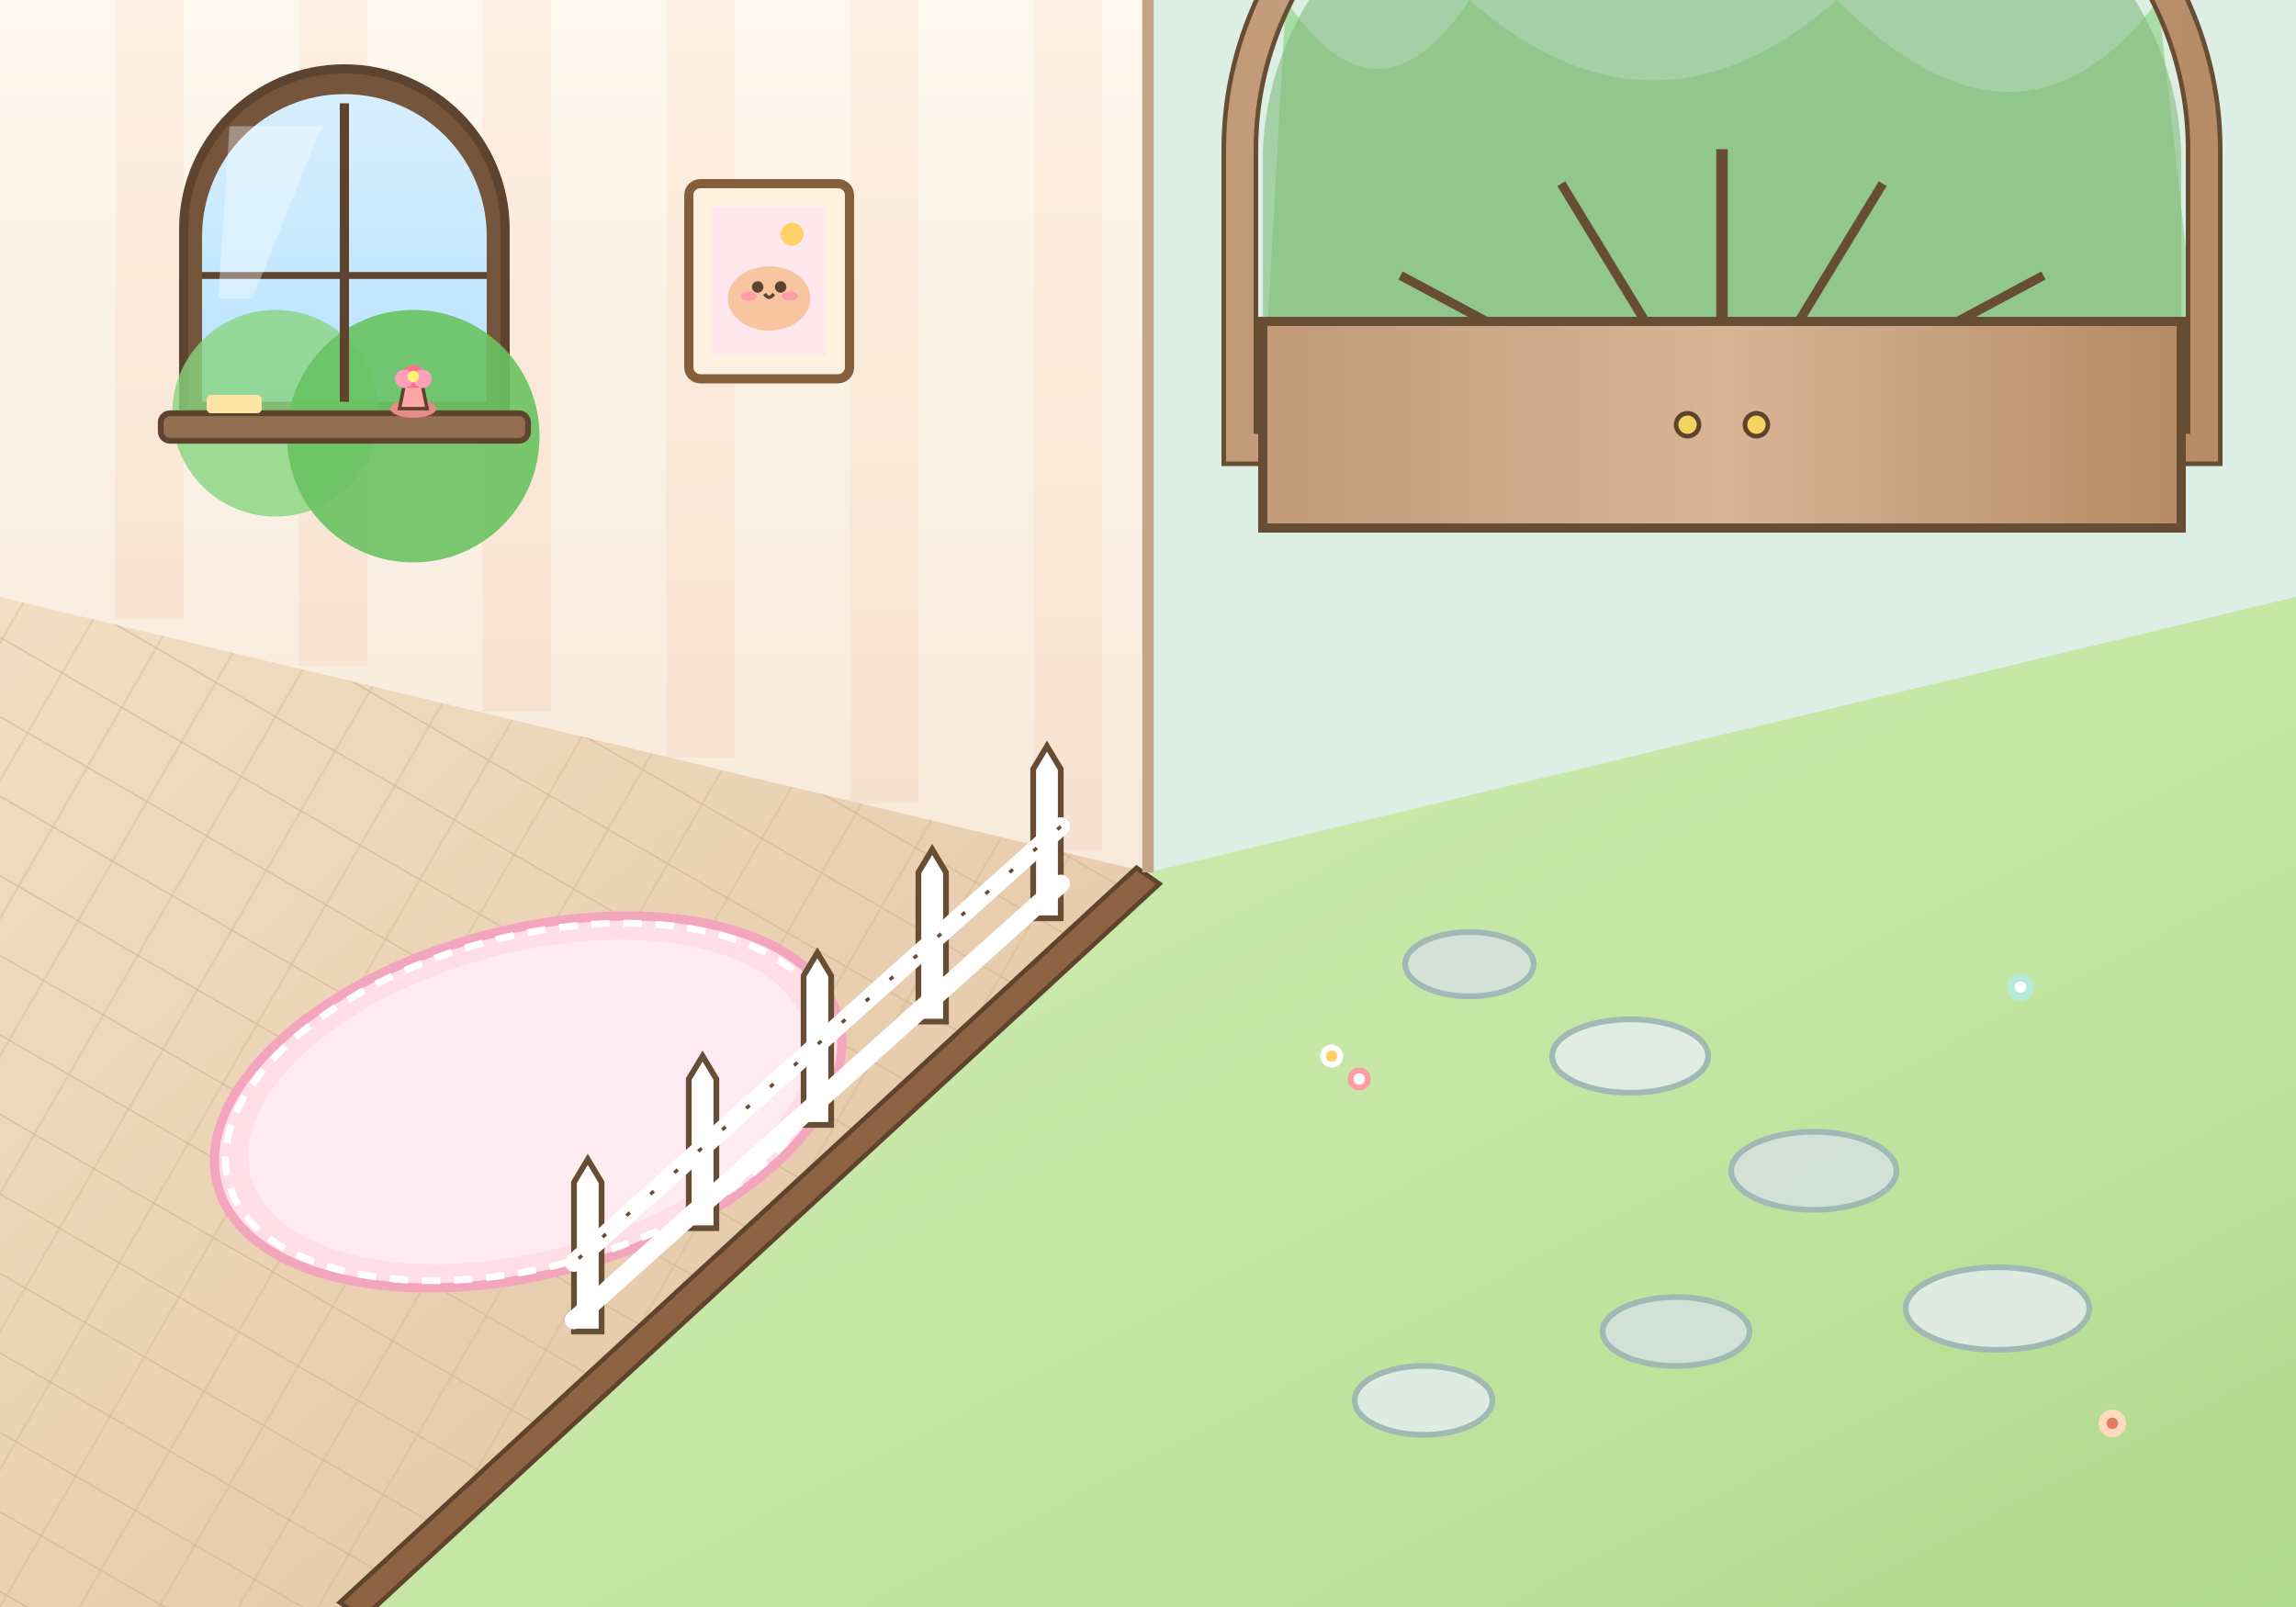
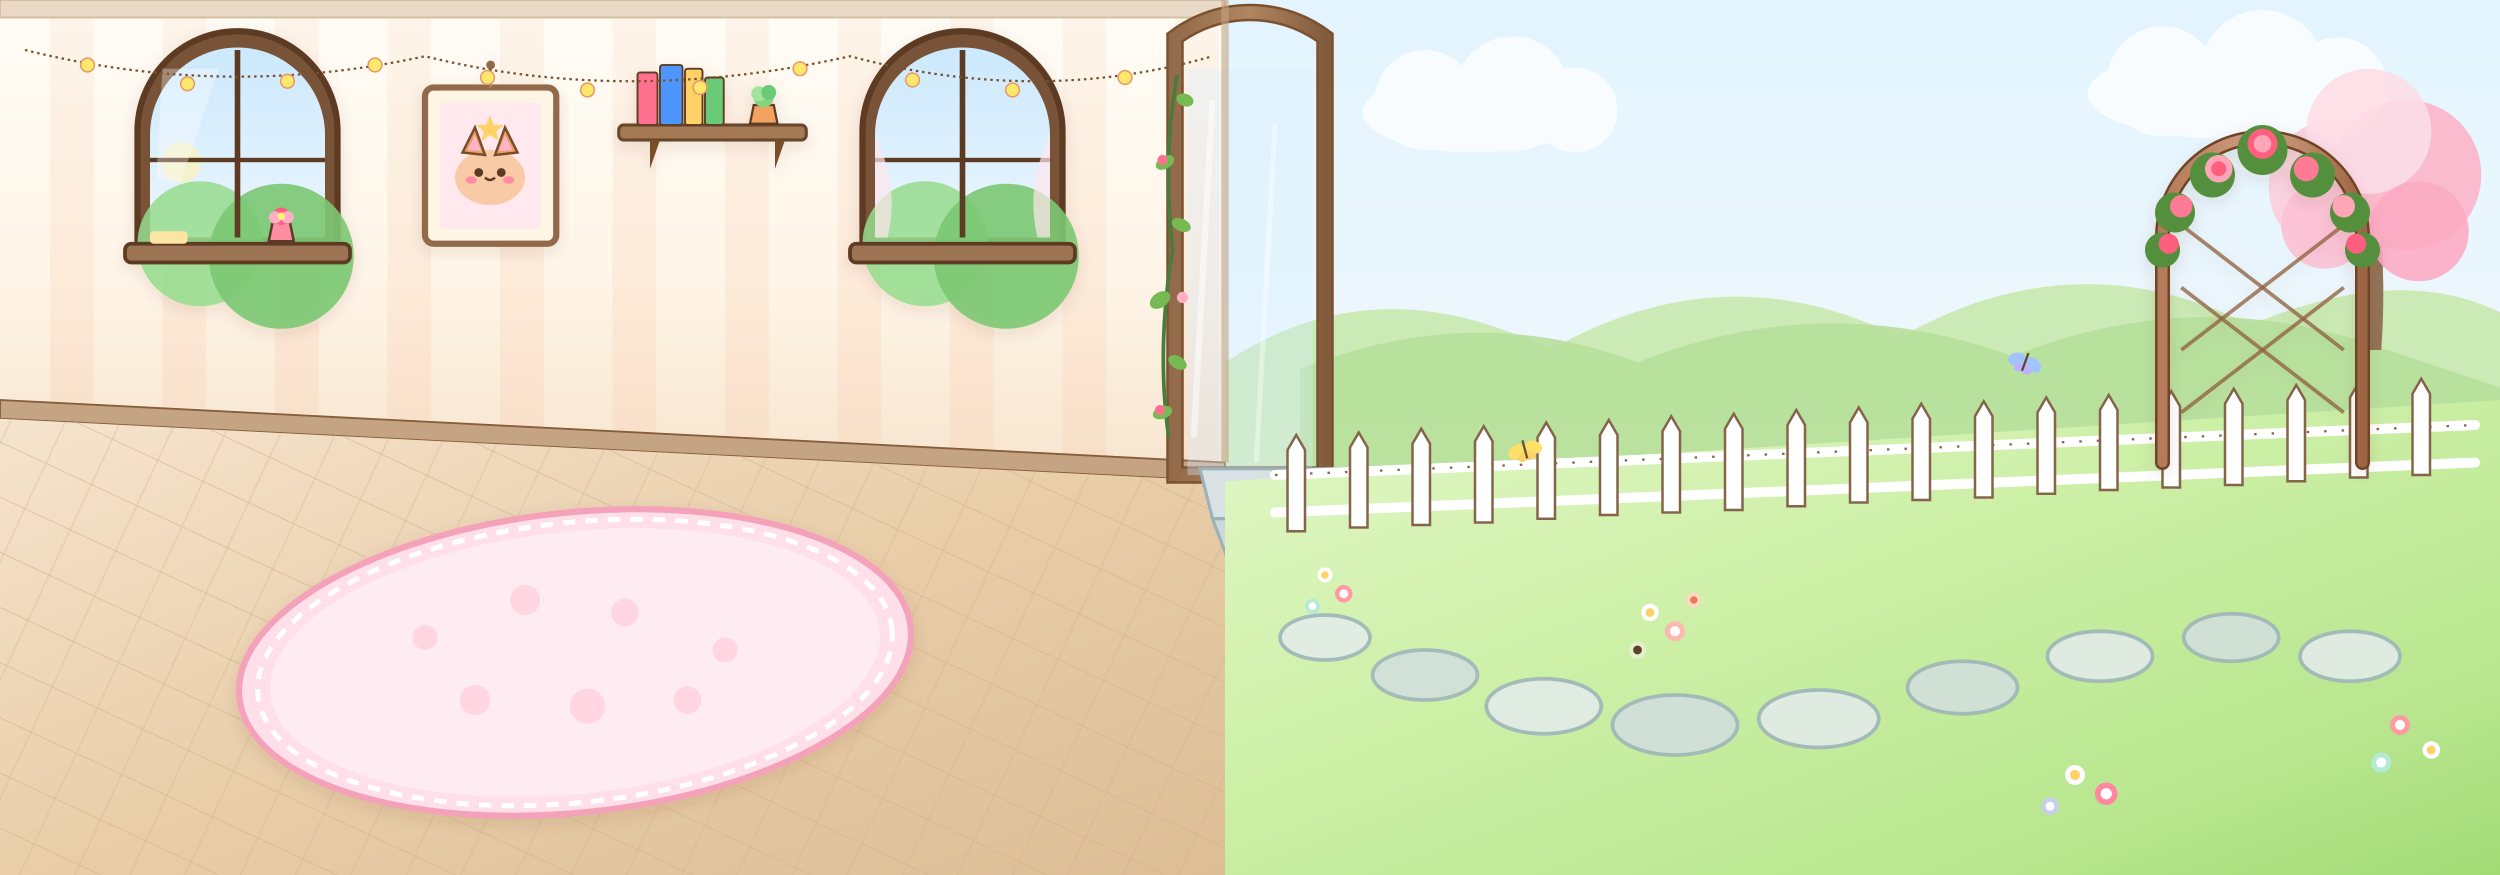
- <svg xmlns="http://www.w3.org/2000/svg" viewBox="0 0 1000 700" width="1000" height="700">
+ <svg xmlns="http://www.w3.org/2000/svg" viewBox="0 0 2000 700" width="2000" height="700">
  <defs>
    <linearGradient id="wallWarm" x1="0%" y1="0%" x2="0%" y2="100%">
-       <stop offset="0%" stop-color="#FFF8EE" />
-       <stop offset="100%" stop-color="#F7EADB" />
+       <stop offset="0%" stop-color="#FFFDF7" />
+       <stop offset="60%" stop-color="#FFF5E8" />
+       <stop offset="100%" stop-color="#F7E6D0" />
+     </linearGradient>
+     <linearGradient id="wallStripe" x1="0%" y1="0%" x2="0%" y2="100%">
+       <stop offset="0%" stop-color="#FDE8D7" />
+       <stop offset="100%" stop-color="#F8D3B8" />
    </linearGradient>
    <linearGradient id="floorWood" x1="0%" y1="0%" x2="100%" y2="100%">
-       <stop offset="0%" stop-color="#F2DEC4" />
-       <stop offset="50%" stop-color="#EAD1B2" />
-       <stop offset="100%" stop-color="#DFBF9E" />
+       <stop offset="0%" stop-color="#F5E4CE" />
+       <stop offset="50%" stop-color="#E9CEA9" />
+       <stop offset="100%" stop-color="#DCBD96" />
    </linearGradient>
    <linearGradient id="gardenGrass" x1="0%" y1="0%" x2="100%" y2="100%">
-       <stop offset="0%" stop-color="#D4EDB8" />
-       <stop offset="60%" stop-color="#C2E5A1" />
-       <stop offset="100%" stop-color="#B0DA8C" />
-     </linearGradient>
-     <linearGradient id="wallStripe" x1="0%" y1="0%" x2="0%" y2="100%">
-       <stop offset="0%" stop-color="#FBE6D6" />
-       <stop offset="100%" stop-color="#F5D7C2" />
-     </linearGradient>
-     <linearGradient id="skyWindow" x1="0%" y1="0%" x2="0%" y2="100%">
-       <stop offset="0%" stop-color="#D7EFFE" />
-       <stop offset="100%" stop-color="#B8E3FF" />
-     </linearGradient>
-     <linearGradient id="woodGate" x1="0%" y1="0%" x2="100%" y2="0%">
-       <stop offset="0%" stop-color="#C29A78" />
-       <stop offset="50%" stop-color="#D8B595" />
-       <stop offset="100%" stop-color="#B68B66" />
-     </linearGradient>
-     <pattern id="woodPlanks" width="60" height="30" patternUnits="userSpaceOnUse" patternTransform="rotate(30)">
-       <line x1="0" y1="0" x2="60" y2="0" stroke="#D3B491" stroke-width="1.5" opacity="0.6" />
-       <line x1="20" y1="0" x2="20" y2="30" stroke="#D3B491" stroke-width="1" opacity="0.4" />
-       <line x1="50" y1="0" x2="50" y2="30" stroke="#D3B491" stroke-width="1" opacity="0.4" />
+       <stop offset="0%" stop-color="#E2F7C8" />
+       <stop offset="40%" stop-color="#CEF0A8" />
+       <stop offset="80%" stop-color="#B8E68E" />
+       <stop offset="100%" stop-color="#A2DA75" />
+     </linearGradient>
+     <linearGradient id="skyOutdoor" x1="0%" y1="0%" x2="0%" y2="100%">
+       <stop offset="0%" stop-color="#E3F4FE" />
+       <stop offset="50%" stop-color="#EFF8FD" />
+       <stop offset="100%" stop-color="#F5FAF2" />
+     </linearGradient>
+     <linearGradient id="windowSky" x1="0%" y1="0%" x2="0%" y2="100%">
+       <stop offset="0%" stop-color="#CCE9FD" />
+       <stop offset="100%" stop-color="#EBF5FE" />
+     </linearGradient>
+     <linearGradient id="woodTrim" x1="0%" y1="0%" x2="100%" y2="0%">
+       <stop offset="0%" stop-color="#936B4A" />
+       <stop offset="50%" stop-color="#B08560" />
+       <stop offset="100%" stop-color="#825C3C" />
+     </linearGradient>
+     <linearGradient id="roseTrellis" x1="0%" y1="0%" x2="100%" y2="0%">
+       <stop offset="0%" stop-color="#B47A5A" />
+       <stop offset="50%" stop-color="#CFA081" />
+       <stop offset="100%" stop-color="#9E6544" />
+     </linearGradient>
+     <pattern id="woodPlanks" width="80" height="40" patternUnits="userSpaceOnUse" patternTransform="rotate(25)">
+       <line x1="0" y1="0" x2="80" y2="0" stroke="#D3B08A" stroke-width="1.5" opacity="0.55" />
+       <line x1="30" y1="0" x2="30" y2="40" stroke="#D3B08A" stroke-width="1.2" opacity="0.35" />
+       <line x1="70" y1="0" x2="70" y2="40" stroke="#D3B08A" stroke-width="1.2" opacity="0.35" />
    </pattern>
+     <filter id="softShadow" x="-10%" y="-10%" width="120%" height="120%">
+       <feDropShadow dx="0" dy="4" stdDeviation="6" flood-color="#553322" flood-opacity="0.12" />
+     </filter>
  </defs>
-   <rect width="1000" height="700" fill="#EAF5EE" />
-   <path d="M 0,0 L 500,0 L 500,380 L 0,260 Z" fill="url(#wallWarm)" />
-   <g opacity="0.45">
-     <rect x="50" y="0" width="30" height="270" fill="url(#wallStripe)" />
-     <rect x="130" y="0" width="30" height="290" fill="url(#wallStripe)" />
-     <rect x="210" y="0" width="30" height="310" fill="url(#wallStripe)" />
-     <rect x="290" y="0" width="30" height="330" fill="url(#wallStripe)" />
-     <rect x="370" y="0" width="30" height="350" fill="url(#wallStripe)" />
-     <rect x="450" y="0" width="30" height="370" fill="url(#wallStripe)" />
-   </g>
-   <g id="arched-window">
-     <path d="M 80,180 L 80,100 A 70,70 0 0,1 220,100 L 220,180 Z" fill="#75563D" stroke="#5E432E" stroke-width="4" />
-     <path d="M 88,175 L 88,103 A 62,62 0 0,1 212,103 L 212,175 Z" fill="url(#skyWindow)" />
-     <circle cx="120" cy="180" r="45" fill="#88D480" opacity="0.8" />
-     <circle cx="180" cy="190" r="55" fill="#69C261" opacity="0.9" />
-     <line x1="150" y1="45" x2="150" y2="175" stroke="#5E432E" stroke-width="4" />
-     <line x1="88" y1="120" x2="212" y2="120" stroke="#5E432E" stroke-width="3" />
-     <path d="M 100,55 L 140,55 L 110,130 L 95,130 Z" fill="#FFFFFF" opacity="0.35" />
-     <rect x="70" y="180" width="160" height="12" rx="4" fill="#936F52" stroke="#5E432E" stroke-width="2.5" />
-     <rect x="90" y="172" width="24" height="8" rx="2" fill="#FFE5A3" />
-     <ellipse cx="180" cy="178" rx="10" ry="4" fill="#E88A8A" />
-     <path d="M 174,178 L 176,168 L 184,168 L 186,178 Z" fill="#FFA5A5" stroke="#5E432E" stroke-width="1.5" />
-     <circle cx="180" cy="164" r="5" fill="#FF708F" />
-     <circle cx="176" cy="165" r="4" fill="#FFA0B8" />
-     <circle cx="184" cy="165" r="4" fill="#FFA0B8" />
-     <circle cx="180" cy="164" r="2.5" fill="#FFF275" />
-   </g>
-   <g id="wall-art">
-     <rect x="300" y="80" width="70" height="85" rx="5" fill="#FFF2DE" stroke="#875E3B" stroke-width="4" />
-     <rect x="310" y="90" width="50" height="65" fill="#FFE8ED" />
-     <ellipse cx="335" cy="130" rx="18" ry="14" fill="#F7C59F" />
-     <circle cx="330" cy="125" r="2.5" fill="#5E432E" />
-     <circle cx="340" cy="125" r="2.5" fill="#5E432E" />
-     <ellipse cx="326" cy="129" rx="3.5" ry="2" fill="#FF9EAA" />
-     <ellipse cx="344" cy="129" rx="3.5" ry="2" fill="#FF9EAA" />
-     <path d="M 333,128 Q 335,131 337,128" stroke="#5E432E" stroke-width="1.5" fill="none" />
-     <circle cx="345" cy="102" r="5" fill="#FFD166" />
-   </g>
-   <path d="M 500,0 L 1000,0 L 1000,260 L 500,380 Z" fill="#DDEFE4" />
-   <g id="garden-gate">
-     <path d="M 560,0 Q 600,60 640,0 Q 720,70 800,0 Q 880,80 940,0 L 960,180 L 550,180 Z" fill="#9CD896" opacity="0.8" />
-     <path d="M 550,180 L 550,70 A 200,160 0 0,1 950,70 L 950,180 Z" fill="#80B97B" opacity="0.6" />
-     <path d="M 540,195 L 540,65 A 210,175 0 0,1 960,65 L 960,195 Z" fill="none" stroke="#684D35" stroke-width="16" stroke-linecap="round" />
-     <path d="M 540,195 L 540,65 A 210,175 0 0,1 960,65 L 960,195 Z" fill="none" stroke="url(#woodGate)" stroke-width="12" stroke-linecap="round" />
-     <line x1="750" y1="65" x2="750" y2="195" stroke="#684D35" stroke-width="5" />
-     <line x1="680" y1="80" x2="750" y2="195" stroke="#684D35" stroke-width="4" />
-     <line x1="820" y1="80" x2="750" y2="195" stroke="#684D35" stroke-width="4" />
-     <line x1="610" y1="120" x2="750" y2="195" stroke="#684D35" stroke-width="4" />
-     <line x1="890" y1="120" x2="750" y2="195" stroke="#684D35" stroke-width="4" />
-     <path d="M 550,140 L 950,140 L 950,230 L 550,230 Z" fill="url(#woodGate)" stroke="#684D35" stroke-width="4" />
-     <circle cx="735" cy="185" r="5" fill="#F4D35E" stroke="#5E432E" stroke-width="2" />
-     <circle cx="765" cy="185" r="5" fill="#F4D35E" stroke="#5E432E" stroke-width="2" />
-   </g>
+   <rect x="0" y="0" width="2000" height="700" fill="url(#skyOutdoor)" />
+   <g fill="#FFFFFF" opacity="0.75">
+     <ellipse cx="1180" cy="90" rx="90" ry="32" />
+     <circle cx="1140" cy="80" r="40" />
+     <circle cx="1210" cy="75" r="46" />
+     <circle cx="1260" cy="88" r="34" />
+     <ellipse cx="1780" cy="75" rx="110" ry="36" />
+     <circle cx="1730" cy="65" r="44" />
+     <circle cx="1810" cy="58" r="50" />
+     <circle cx="1870" cy="70" r="40" />
+   </g>
+   <g id="distant-greenery" opacity="0.85">
+     <path d="M 980,290 Q 1100,210 1240,280 Q 1380,200 1520,270 Q 1660,190 1800,260 Q 1920,210 2000,250 L 2000,380 L 980,380 Z" fill="#C5E8A8" />
+     <path d="M 1040,295 Q 1180,240 1310,290 Q 1460,230 1610,285 Q 1760,225 1910,280 L 2000,310 L 2000,400 L 1040,400 Z" fill="#AEDC8B" opacity="0.9" />
+     <g transform="translate(1820, 110)">
+       <path d="M 70,170 Q 60,100 80,40 Q 90,100 85,170 Z" fill="#845D3B" />
+       <circle cx="50" cy="40" r="55" fill="#FFC8D6" opacity="0.9" />
+       <circle cx="105" cy="30" r="60" fill="#FFAEC4" opacity="0.95" />
+       <circle cx="75" cy="-5" r="50" fill="#FFD9E3" opacity="0.9" />
+       <circle cx="40" cy="70" r="35" fill="#FFB9CD" opacity="0.9" />
+       <circle cx="115" cy="75" r="40" fill="#FF9EBA" opacity="0.9" />
+     </g>
+   </g>
+   <path d="M 0,0 L 980,0 L 980,370 L 0,320 Z" fill="url(#wallWarm)" />
+   <g opacity="0.38">
+     <rect x="40" y="0" width="35" height="322" fill="url(#wallStripe)" />
+     <rect x="130" y="0" width="35" height="326" fill="url(#wallStripe)" />
+     <rect x="220" y="0" width="35" height="331" fill="url(#wallStripe)" />
+     <rect x="310" y="0" width="35" height="336" fill="url(#wallStripe)" />
+     <rect x="400" y="0" width="35" height="341" fill="url(#wallStripe)" />
+     <rect x="490" y="0" width="35" height="346" fill="url(#wallStripe)" />
+     <rect x="580" y="0" width="35" height="350" fill="url(#wallStripe)" />
+     <rect x="670" y="0" width="35" height="355" fill="url(#wallStripe)" />
+     <rect x="760" y="0" width="35" height="360" fill="url(#wallStripe)" />
+     <rect x="850" y="0" width="35" height="365" fill="url(#wallStripe)" />
+     <rect x="940" y="0" width="35" height="368" fill="url(#wallStripe)" />
+   </g>
+   <rect x="0" y="0" width="980" height="14" fill="#EAD9C6" stroke="#D3BD9F" stroke-width="1.5" />
+   <g id="window-left" filter="url(#softShadow)">
+     <path d="M 110,195 L 110,105 A 80,80 0 0,1 270,105 L 270,195 Z" fill="#785338" stroke="#5C3B24" stroke-width="5" />
+     <path d="M 120,190 L 120,108 A 70,70 0 0,1 260,108 L 260,190 Z" fill="url(#windowSky)" />
+     <circle cx="160" cy="195" r="50" fill="#97DC8D" opacity="0.85" />
+     <circle cx="225" cy="205" r="58" fill="#7BC872" opacity="0.9" />
+     <circle cx="145" cy="130" r="16" fill="#FFF3A8" opacity="0.6" />
+     <line x1="190" y1="40" x2="190" y2="190" stroke="#5C3B24" stroke-width="4.5" />
+     <line x1="120" y1="128" x2="260" y2="128" stroke="#5C3B24" stroke-width="3.5" />
+     <path d="M 130,55 L 175,55 L 145,145 L 125,145 Z" fill="#FFFFFF" opacity="0.32" />
+     <rect x="100" y="195" width="180" height="15" rx="5" fill="#9C7352" stroke="#5C3B24" stroke-width="3" />
+     <rect x="120" y="185" width="30" height="10" rx="3" fill="#FFE5A3" />
+     <path d="M 215,193 L 218,178 L 232,178 L 235,193 Z" fill="#FF8DA1" stroke="#5C3B24" stroke-width="2" />
+     <circle cx="225" cy="173" r="7" fill="#FF5E7E" />
+     <circle cx="220" cy="174" r="5" fill="#FFAEC4" />
+     <circle cx="230" cy="174" r="5" fill="#FFAEC4" />
+     <circle cx="225" cy="173" r="3" fill="#FFF275" />
+   </g>
+   <g id="wall-art" filter="url(#softShadow)">
+     <rect x="340" y="70" width="105" height="125" rx="7" fill="#FFF5E5" stroke="#936B4A" stroke-width="5" />
+     <rect x="352" y="82" width="81" height="101" fill="#FFE8EE" rx="3" />
+     <ellipse cx="392" cy="142" rx="28" ry="22" fill="#F8CBA6" />
+     <polygon points="370,122 380,102 388,124" fill="#E89F67" stroke="#7A4E2A" stroke-width="2" />
+     <polygon points="414,122 404,102 396,124" fill="#E89F67" stroke="#7A4E2A" stroke-width="2" />
+     <polygon points="374,120 380,108 385,121" fill="#FFB5C5" />
+     <polygon points="410,120 404,108 399,121" fill="#FFB5C5" />
+     <circle cx="383" cy="138" r="3.5" fill="#5C3B24" />
+     <circle cx="401" cy="138" r="3.5" fill="#5C3B24" />
+     <ellipse cx="377" cy="144" rx="4.5" ry="3" fill="#FF8DA1" />
+     <ellipse cx="407" cy="144" rx="4.5" ry="3" fill="#FF8DA1" />
+     <path d="M 388,142 Q 392,146 396,142" stroke="#5C3B24" stroke-width="2" fill="none" />
+     <polygon points="392,92 395,100 403,100 397,105 399,113 392,108 385,113 387,105 381,100 389,100" fill="#FFD166" />
+     <line x1="392.5" y1="70" x2="392.5" y2="52" stroke="#B08560" stroke-width="2" />
+     <circle cx="392.5" cy="52" r="3.5" fill="#936B4A" />
+   </g>
+   <g id="wall-shelf" filter="url(#softShadow)">
+     <rect x="495" y="100" width="150" height="12" rx="4" fill="#A47953" stroke="#68472B" stroke-width="2.5" />
+     <polygon points="520,112 520,135 528,112" fill="#7A4E2A" />
+     <polygon points="620,112 620,135 628,112" fill="#7A4E2A" />
+     <rect x="510" y="58" width="16" height="42" fill="#FF708F" rx="2" stroke="#5C3B24" stroke-width="1.5" />
+     <rect x="528" y="52" width="18" height="48" fill="#4D96FF" rx="2" stroke="#5C3B24" stroke-width="1.5" />
+     <rect x="548" y="55" width="14" height="45" fill="#FFD166" rx="2" stroke="#5C3B24" stroke-width="1.5" />
+     <rect x="564" y="62" width="15" height="38" fill="#6BCB77" rx="2" stroke="#5C3B24" stroke-width="1.5" />
+     <path d="M 600,99 L 603,84 L 619,84 L 622,99 Z" fill="#F4A261" stroke="#5C3B24" stroke-width="1.8" />
+     <circle cx="611" cy="78" r="8" fill="#88D480" />
+     <circle cx="607" cy="75" r="6" fill="#A2E59A" />
+     <circle cx="615" cy="74" r="6" fill="#6BCB77" />
+   </g>
+   <g id="window-right" filter="url(#softShadow)">
+     <path d="M 690,195 L 690,105 A 80,80 0 0,1 850,105 L 850,195 Z" fill="#785338" stroke="#5C3B24" stroke-width="5" />
+     <path d="M 700,190 L 700,108 A 70,70 0 0,1 840,108 L 840,190 Z" fill="url(#windowSky)" />
+     <circle cx="740" cy="195" r="50" fill="#97DC8D" opacity="0.85" />
+     <circle cx="805" cy="205" r="58" fill="#7BC872" opacity="0.9" />
+     <line x1="770" y1="40" x2="770" y2="190" stroke="#5C3B24" stroke-width="4.5" />
+     <line x1="700" y1="128" x2="840" y2="128" stroke="#5C3B24" stroke-width="3.5" />
+     <path d="M 700,108 Q 720,150 710,190 L 700,190 Z" fill="#FFE5EC" opacity="0.7" />
+     <path d="M 840,108 Q 820,150 830,190 L 840,190 Z" fill="#FFE5EC" opacity="0.7" />
+     <rect x="680" y="195" width="180" height="15" rx="5" fill="#9C7352" stroke="#5C3B24" stroke-width="3" />
+   </g>
+   <path d="M 20,40 Q 180,80 340,45 Q 500,85 680,45 Q 830,85 970,45" fill="none" stroke="#7A5230" stroke-width="1.8" stroke-dasharray="2 3" />
+   <g fill="#FFE66D" stroke="#E59866" stroke-width="1.2">
+     <circle cx="70" cy="52" r="5.5" />
+     <circle cx="150" cy="67" r="5.5" />
+     <circle cx="230" cy="65" r="5.5" />
+     <circle cx="300" cy="52" r="5.5" />
+     <circle cx="390" cy="62" r="5.5" />
+     <circle cx="470" cy="72" r="5.5" />
+     <circle cx="560" cy="70" r="5.5" />
+     <circle cx="640" cy="55" r="5.5" />
+     <circle cx="730" cy="64" r="5.5" />
+     <circle cx="810" cy="72" r="5.5" />
+     <circle cx="900" cy="62" r="5.5" />
+   </g>
+   <path d="M 0,320 L 980,370 L 980,385 L 0,335 Z" fill="#C5A484" stroke="#875E3B" stroke-width="1.5" />
  <g id="indoor-floor">
-     <path d="M 0,260 L 500,380 L 150,700 L 0,700 Z" fill="url(#floorWood)" />
-     <path d="M 0,260 L 500,380 L 150,700 L 0,700 Z" fill="url(#woodPlanks)" />
-     <ellipse cx="230" cy="480" rx="140" ry="75" fill="#FFDEE8" stroke="#F4A5BE" stroke-width="4" transform="rotate(-15, 230, 480)" />
-     <ellipse cx="230" cy="480" rx="125" ry="65" fill="#FFEBF1" transform="rotate(-15, 230, 480)" />
-     <ellipse cx="230" cy="480" rx="135" ry="72" fill="none" stroke="#FFFFFF" stroke-width="3" stroke-dasharray="8,6" transform="rotate(-15, 230, 480)" />
+     <path d="M 0,335 L 980,385 L 980,700 L 0,700 Z" fill="url(#floorWood)" />
+     <path d="M 0,335 L 980,385 L 980,700 L 0,700 Z" fill="url(#woodPlanks)" />
+     <g id="cozy-rug" filter="url(#softShadow)">
+       <ellipse cx="460" cy="530" rx="270" ry="120" fill="#FFDFE9" stroke="#F4A2BA" stroke-width="5" transform="rotate(-6, 460, 530)" />
+       <ellipse cx="460" cy="530" rx="245" ry="105" fill="#FFEBF2" transform="rotate(-6, 460, 530)" />
+       <ellipse cx="460" cy="530" rx="255" ry="112" fill="none" stroke="#FFFFFF" stroke-width="4" stroke-dasharray="10,8" transform="rotate(-6, 460, 530)" />
+       <g fill="#FFAEC4" opacity="0.35">
+         <circle cx="340" cy="510" r="10" />
+         <circle cx="420" cy="480" r="12" />
+         <circle cx="500" cy="490" r="11" />
+         <circle cx="580" cy="520" r="10" />
+         <circle cx="380" cy="560" r="12" />
+         <circle cx="470" cy="565" r="14" />
+         <circle cx="550" cy="560" r="11" />
+       </g>
+     </g>
+   </g>
+   <g id="patio-transition">
+     <path d="M 940,380 L 940,30 A 100,100 0 0,1 1060,30 L 1060,380 Z" fill="none" stroke="#7A5230" stroke-width="14" stroke-linecap="round" />
+     <path d="M 940,380 L 940,30 A 100,100 0 0,1 1060,30 L 1060,380 Z" fill="none" stroke="url(#woodTrim)" stroke-width="10" stroke-linecap="round" />
+     <path d="M 950,55 L 1050,55 L 1050,380 L 950,380 Z" fill="#D7EFFE" opacity="0.35" />
+     <line x1="970" y1="80" x2="955" y2="350" stroke="#FFFFFF" stroke-width="5" opacity="0.5" />
+     <line x1="1020" y1="100" x2="1005" y2="370" stroke="#FFFFFF" stroke-width="4" opacity="0.4" />
+     <path d="M 960,375 L 1080,375 L 1090,415 L 970,415 Z" fill="#D8E2E5" stroke="#9BB2B8" stroke-width="2.5" />
+     <path d="M 970,415 L 1090,415 L 1105,455 L 985,455 Z" fill="#CBD7DA" stroke="#9BB2B8" stroke-width="2.5" />
+     <path d="M 985,455 L 1105,455 L 1120,490 L 1000,490 Z" fill="#BDCBCE" stroke="#8E9DA0" stroke-width="2.5" />
+     <path d="M 935,350 Q 925,280 938,200 Q 930,120 942,60" fill="none" stroke="#4B7B3B" stroke-width="3" />
+     <g fill="#76BA53">
+       <ellipse cx="930" cy="330" rx="8" ry="5" transform="rotate(-20, 930, 330)" />
+       <ellipse cx="942" cy="290" rx="8" ry="5" transform="rotate(30, 942, 290)" />
+       <ellipse cx="928" cy="240" rx="9" ry="6" transform="rotate(-35, 928, 240)" />
+       <ellipse cx="945" cy="180" rx="8" ry="5" transform="rotate(25, 945, 180)" />
+       <ellipse cx="932" cy="130" rx="8" ry="5" transform="rotate(-30, 932, 130)" />
+       <ellipse cx="948" cy="80" rx="7" ry="5" transform="rotate(20, 948, 80)" />
+     </g>
+     <circle cx="928" cy="328" r="4" fill="#FF708F" />
+     <circle cx="946" cy="238" r="4.5" fill="#FFAEC4" />
+     <circle cx="930" cy="128" r="4" fill="#FF708F" />
  </g>
  <g id="outdoor-garden">
-     <path d="M 500,380 L 1000,260 L 1000,700 L 150,700 Z" fill="url(#gardenGrass)" />
-     <g id="stepping-stones" opacity="0.85">
-       <ellipse cx="640" cy="420" rx="28" ry="14" fill="#D6E0E2" stroke="#9AB1B7" stroke-width="2.5" />
-       <ellipse cx="710" cy="460" rx="34" ry="16" fill="#E4ECEE" stroke="#9AB1B7" stroke-width="2.5" />
-       <ellipse cx="790" cy="510" rx="36" ry="17" fill="#D6E0E2" stroke="#9AB1B7" stroke-width="2.5" />
-       <ellipse cx="870" cy="570" rx="40" ry="18" fill="#E4ECEE" stroke="#9AB1B7" stroke-width="2.5" />
-       <ellipse cx="730" cy="580" rx="32" ry="15" fill="#D6E0E2" stroke="#9AB1B7" stroke-width="2.5" />
-       <ellipse cx="620" cy="610" rx="30" ry="15" fill="#E4ECEE" stroke="#9AB1B7" stroke-width="2.5" />
-     </g>
-     <g id="garden-flowers">
-       <circle cx="580" cy="460" r="5" fill="#FFFFFF" />
-       <circle cx="580" cy="460" r="2.5" fill="#FFD166" />
-       <circle cx="592" cy="470" r="5" fill="#FF9AA2" />
-       <circle cx="592" cy="470" r="2.5" fill="#FFF" />
-       <circle cx="880" cy="430" r="6" fill="#B5EAD7" />
-       <circle cx="880" cy="430" r="2.5" fill="#FFF" />
-       <circle cx="920" cy="620" r="6" fill="#FFDAC1" />
-       <circle cx="920" cy="620" r="2.5" fill="#E27D60" />
-     </g>
-   </g>
-   <g id="divider-fence">
-     <path d="M 495,378 L 148,698 L 158,705 L 505,385 Z" fill="#8D6343" stroke="#5E432E" stroke-width="2" />
-     <path d="M 450,400 L 450,335 L 456,325 L 462,335 L 462,400 Z" fill="#FFFFFF" stroke="#684D35" stroke-width="2.5" />
-     <path d="M 400,445 L 400,380 L 406,370 L 412,380 L 412,445 Z" fill="#FFFFFF" stroke="#684D35" stroke-width="2.5" />
-     <path d="M 350,490 L 350,425 L 356,415 L 362,425 L 362,490 Z" fill="#FFFFFF" stroke="#684D35" stroke-width="2.5" />
-     <path d="M 300,535 L 300,470 L 306,460 L 312,470 L 312,535 Z" fill="#FFFFFF" stroke="#684D35" stroke-width="2.5" />
-     <path d="M 250,580 L 250,515 L 256,505 L 262,515 L 262,580 Z" fill="#FFFFFF" stroke="#684D35" stroke-width="2.5" />
-     <line x1="462" y1="360" x2="250" y2="550" stroke="#FFFFFF" stroke-width="8" stroke-linecap="round" />
-     <line x1="462" y1="360" x2="250" y2="550" stroke="#684D35" stroke-width="1.5" stroke-dasharray="2 12" />
-     <line x1="462" y1="385" x2="250" y2="575" stroke="#FFFFFF" stroke-width="8" stroke-linecap="round" />
-   </g>
-   <line x1="500" y1="0" x2="500" y2="380" stroke="#C5A487" stroke-width="5" />
+     <path d="M 980,385 L 2000,320 L 2000,700 L 980,700 Z" fill="url(#gardenGrass)" />
+     <g id="stepping-stone-trail" opacity="0.9">
+       <ellipse cx="1060" cy="510" rx="36" ry="18" fill="#E2EBE8" stroke="#9EB6BA" stroke-width="3" />
+       <ellipse cx="1140" cy="540" rx="42" ry="20" fill="#D2DFDC" stroke="#9EB6BA" stroke-width="3" />
+       <ellipse cx="1235" cy="565" rx="46" ry="22" fill="#E2EBE8" stroke="#9EB6BA" stroke-width="3" />
+       <ellipse cx="1340" cy="580" rx="50" ry="24" fill="#D2DFDC" stroke="#9EB6BA" stroke-width="3" />
+       <ellipse cx="1455" cy="575" rx="48" ry="23" fill="#E2EBE8" stroke="#9EB6BA" stroke-width="3" />
+       <ellipse cx="1570" cy="550" rx="44" ry="21" fill="#D2DFDC" stroke="#9EB6BA" stroke-width="3" />
+       <ellipse cx="1680" cy="525" rx="42" ry="20" fill="#E2EBE8" stroke="#9EB6BA" stroke-width="3" />
+       <ellipse cx="1785" cy="510" rx="38" ry="19" fill="#D2DFDC" stroke="#9EB6BA" stroke-width="3" />
+       <ellipse cx="1880" cy="525" rx="40" ry="20" fill="#E2EBE8" stroke="#9EB6BA" stroke-width="3" />
+     </g>
+     <g id="white-picket-fence">
+       <line x1="1020" y1="380" x2="1980" y2="340" stroke="#FFFFFF" stroke-width="8" stroke-linecap="round" />
+       <line x1="1020" y1="380" x2="1980" y2="340" stroke="#846549" stroke-width="1.8" stroke-dasharray="2 12" />
+       <line x1="1020" y1="410" x2="1980" y2="370" stroke="#FFFFFF" stroke-width="8" stroke-linecap="round" />
+       <g fill="#FFFFFF" stroke="#846549" stroke-width="2">
+         <path d="M 1030,425 L 1030,360 L 1037,348 L 1044,360 L 1044,425 Z" />
+         <path d="M 1080,422 L 1080,358 L 1087,346 L 1094,358 L 1094,422 Z" />
+         <path d="M 1130,420 L 1130,355 L 1137,343 L 1144,355 L 1144,420 Z" />
+         <path d="M 1180,418 L 1180,353 L 1187,341 L 1194,353 L 1194,418 Z" />
+         <path d="M 1230,415 L 1230,350 L 1237,338 L 1244,350 L 1244,415 Z" />
+         <path d="M 1280,412 L 1280,348 L 1287,336 L 1294,348 L 1294,412 Z" />
+         <path d="M 1330,410 L 1330,345 L 1337,333 L 1344,345 L 1344,410 Z" />
+         <path d="M 1380,408 L 1380,343 L 1387,331 L 1394,343 L 1394,408 Z" />
+         <path d="M 1430,405 L 1430,340 L 1437,328 L 1444,340 L 1444,405 Z" />
+         <path d="M 1480,402 L 1480,338 L 1487,326 L 1494,338 L 1494,402 Z" />
+         <path d="M 1530,400 L 1530,335 L 1537,323 L 1544,335 L 1544,400 Z" />
+         <path d="M 1580,398 L 1580,333 L 1587,321 L 1594,333 L 1594,398 Z" />
+         <path d="M 1630,395 L 1630,330 L 1637,318 L 1644,330 L 1644,395 Z" />
+         <path d="M 1680,392 L 1680,328 L 1687,316 L 1694,328 L 1694,392 Z" />
+         <path d="M 1730,390 L 1730,325 L 1737,313 L 1744,325 L 1744,390 Z" />
+         <path d="M 1780,388 L 1780,323 L 1787,311 L 1794,323 L 1794,388 Z" />
+         <path d="M 1830,385 L 1830,320 L 1837,308 L 1844,320 L 1844,385 Z" />
+         <path d="M 1880,382 L 1880,318 L 1887,306 L 1894,318 L 1894,382 Z" />
+         <path d="M 1930,380 L 1930,315 L 1937,303 L 1944,315 L 1944,380 Z" />
+       </g>
+     </g>
+     <g id="rose-trellis" filter="url(#softShadow)">
+       <path d="M 1730,370 L 1730,190 A 80,80 0 0,1 1890,190 L 1890,370" fill="none" stroke="#6E4426" stroke-width="12" stroke-linecap="round" />
+       <path d="M 1730,370 L 1730,190 A 80,80 0 0,1 1890,190 L 1890,370" fill="none" stroke="url(#roseTrellis)" stroke-width="8" stroke-linecap="round" />
+       <line x1="1745" y1="180" x2="1875" y2="280" stroke="#8E5E3B" stroke-width="3" opacity="0.75" />
+       <line x1="1745" y1="230" x2="1875" y2="330" stroke="#8E5E3B" stroke-width="3" opacity="0.75" />
+       <line x1="1875" y1="180" x2="1745" y2="280" stroke="#8E5E3B" stroke-width="3" opacity="0.75" />
+       <line x1="1875" y1="230" x2="1745" y2="330" stroke="#8E5E3B" stroke-width="3" opacity="0.75" />
+       <g fill="#528F3D">
+         <circle cx="1730" cy="200" r="14" />
+         <circle cx="1740" cy="170" r="16" />
+         <circle cx="1770" cy="140" r="18" />
+         <circle cx="1810" cy="120" r="20" />
+         <circle cx="1850" cy="140" r="18" />
+         <circle cx="1880" cy="170" r="16" />
+         <circle cx="1890" cy="200" r="14" />
+       </g>
+       <circle cx="1735" cy="195" r="8" fill="#FF5E7E" />
+       <circle cx="1745" cy="165" r="9" fill="#FF7A95" />
+       <circle cx="1775" cy="135" r="11" fill="#FFA5B8" />
+       <circle cx="1775" cy="135" r="6" fill="#FF5E7E" />
+       <circle cx="1810" cy="115" r="12" fill="#FF5E7E" />
+       <circle cx="1810" cy="115" r="7" fill="#FFA5B8" />
+       <circle cx="1845" cy="135" r="10" fill="#FF7A95" />
+       <circle cx="1875" cy="165" r="9" fill="#FFA5B8" />
+       <circle cx="1885" cy="195" r="8" fill="#FF5E7E" />
+     </g>
+     <g id="lawn-flowers">
+       <circle cx="1060" cy="460" r="6" fill="#FFFFFF" />
+       <circle cx="1060" cy="460" r="3" fill="#FFD166" />
+       <circle cx="1075" cy="475" r="7" fill="#FF9AA2" />
+       <circle cx="1075" cy="475" r="3.5" fill="#FFFFFF" />
+       <circle cx="1050" cy="485" r="6" fill="#B5EAD7" />
+       <circle cx="1050" cy="485" r="3" fill="#FFFFFF" />
+       <circle cx="1320" cy="490" r="7" fill="#FFFFFF" />
+       <circle cx="1320" cy="490" r="3.5" fill="#FFD166" />
+       <circle cx="1340" cy="505" r="8" fill="#FFB7B2" />
+       <circle cx="1340" cy="505" r="4" fill="#FFFFFF" />
+       <circle cx="1310" cy="520" r="7" fill="#E2F0CB" />
+       <circle cx="1310" cy="520" r="3.5" fill="#5E432E" />
+       <circle cx="1355" cy="480" r="6" fill="#FFDAC1" />
+       <circle cx="1355" cy="480" r="3" fill="#E27D60" />
+       <circle cx="1660" cy="620" r="8" fill="#FFFFFF" />
+       <circle cx="1660" cy="620" r="4" fill="#FFD166" />
+       <circle cx="1685" cy="635" r="9" fill="#FF85A1" />
+       <circle cx="1685" cy="635" r="4.5" fill="#FFFFFF" />
+       <circle cx="1640" cy="645" r="7" fill="#C7CEEA" />
+       <circle cx="1640" cy="645" r="3.5" fill="#FFFFFF" />
+       <circle cx="1920" cy="580" r="8" fill="#FF9AA2" />
+       <circle cx="1920" cy="580" r="4" fill="#FFFFFF" />
+       <circle cx="1945" cy="600" r="7" fill="#FFFFFF" />
+       <circle cx="1945" cy="600" r="3.5" fill="#FFD166" />
+       <circle cx="1905" cy="610" r="8" fill="#B5EAD7" />
+       <circle cx="1905" cy="610" r="4" fill="#FFFFFF" />
+     </g>
+     <g id="butterflies">
+       <g transform="translate(1220, 360) rotate(-15)">
+         <ellipse cx="-6" cy="-4" rx="7" ry="5" fill="#FFE066" transform="rotate(-30)" />
+         <ellipse cx="6" cy="-4" rx="7" ry="5" fill="#FFE066" transform="rotate(30)" />
+         <ellipse cx="-4" cy="4" rx="5" ry="3.5" fill="#FFD166" transform="rotate(-20)" />
+         <ellipse cx="4" cy="4" rx="5" ry="3.5" fill="#FFD166" transform="rotate(20)" />
+         <line x1="0" y1="-8" x2="0" y2="7" stroke="#684D35" stroke-width="1.8" />
+       </g>
+       <g transform="translate(1620, 290) rotate(20)">
+         <ellipse cx="-6" cy="-4" rx="7" ry="5" fill="#A0C4FF" transform="rotate(-30)" />
+         <ellipse cx="6" cy="-4" rx="7" ry="5" fill="#A0C4FF" transform="rotate(30)" />
+         <ellipse cx="-4" cy="4" rx="5" ry="3.5" fill="#BDB2FF" transform="rotate(-20)" />
+         <ellipse cx="4" cy="4" rx="5" ry="3.5" fill="#BDB2FF" transform="rotate(20)" />
+         <line x1="0" y1="-8" x2="0" y2="7" stroke="#5E432E" stroke-width="1.8" />
+       </g>
+     </g>
+   </g>
+   <line x1="980" y1="0" x2="980" y2="370" stroke="#C5A484" stroke-width="6" opacity="0.6" />
</svg>
